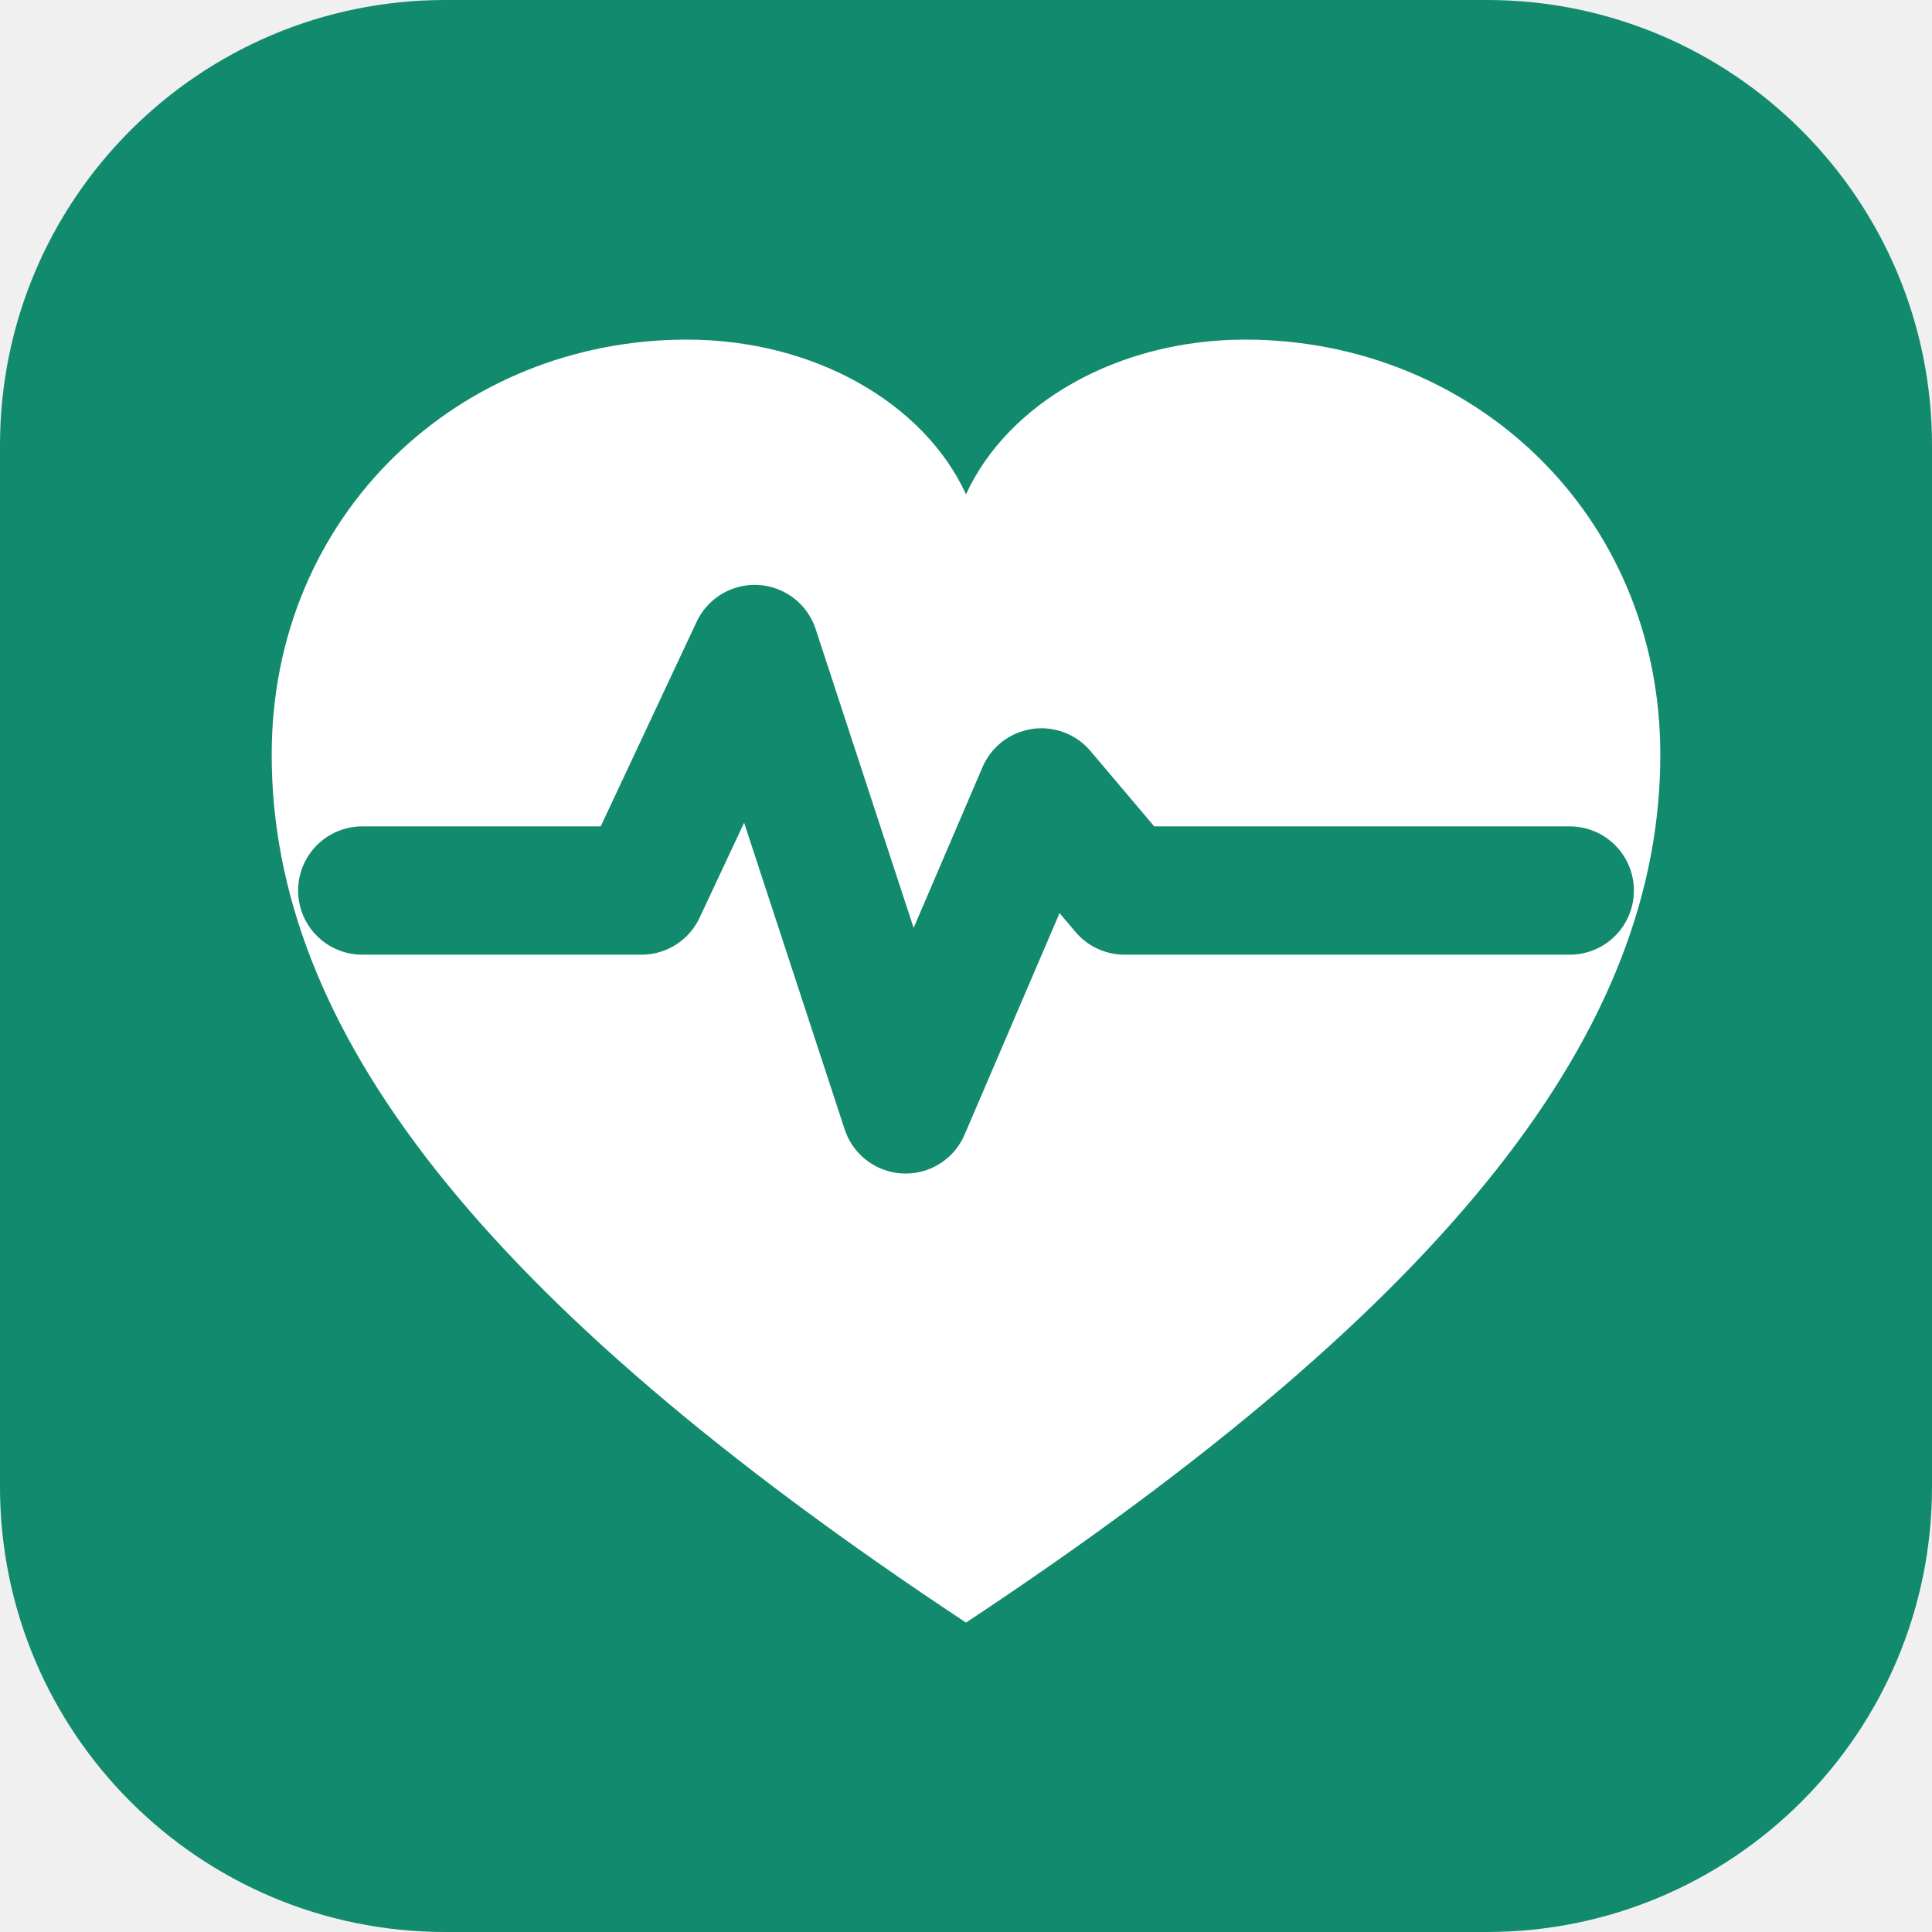
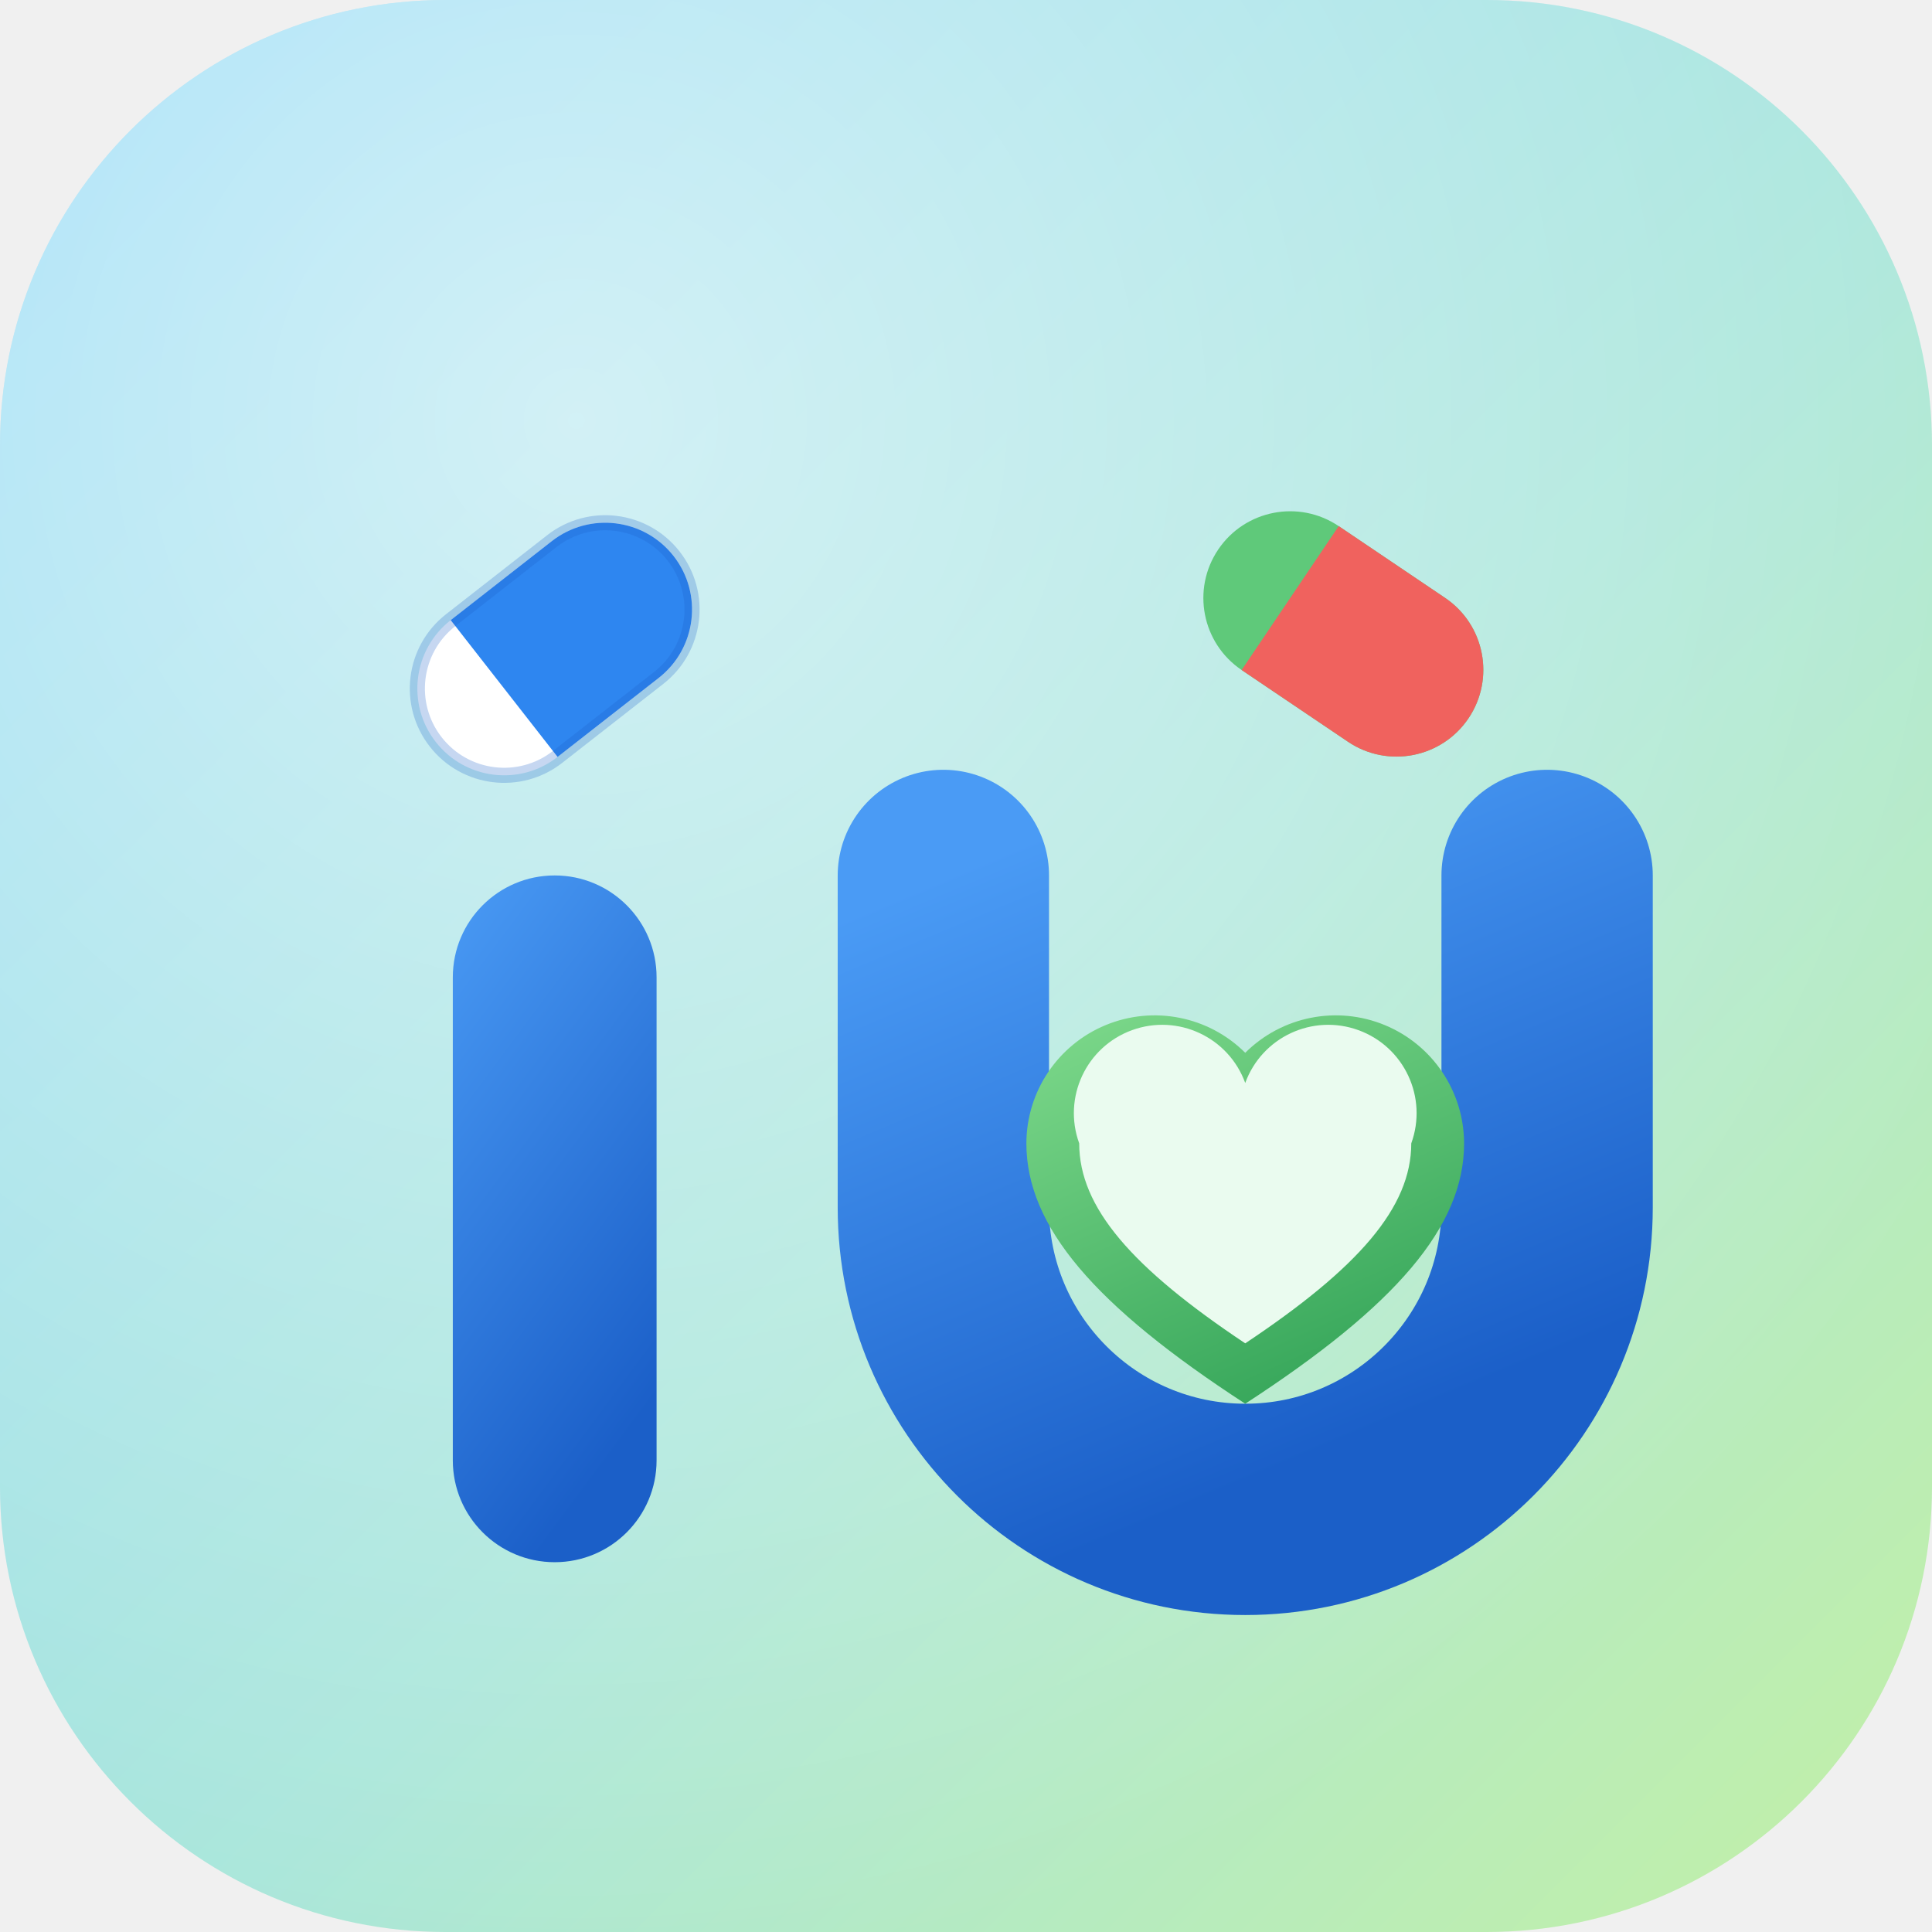
- <svg xmlns="http://www.w3.org/2000/svg" viewBox="0 0 512 512" width="512" height="512" role="img" aria-label="iCare">
-   <rect width="512" height="512" rx="118" fill="#128A6E" />
-   <path d="M256 430C126 344 72 272 72 200c0-64 50-110 110-110 34 0 63 17 74 41 11-24 40-41 74-41 60 0 110 46 110 110 0 72-54 144-184 230z" fill="#ffffff" />
-   <path d="M96 236h74l30-64 40 122 36-84 22 26h118" fill="none" stroke="#128A6E" stroke-width="34" stroke-linecap="round" stroke-linejoin="round" />
+ <svg xmlns="http://www.w3.org/2000/svg" viewBox="0 0 512 512" width="512" height="512" role="img" aria-label="iCareU">
+   <defs>
+     <linearGradient id="bg" x1="0" y1="0" x2="1" y2="1">
+       <stop offset="0" stop-color="#8ED8F8" />
+       <stop offset=".55" stop-color="#A9E6DA" />
+       <stop offset="1" stop-color="#C3F0A4" />
+     </linearGradient>
+     <linearGradient id="blue" x1="0" y1="0" x2="0.4" y2="1">
+       <stop offset="0" stop-color="#4A9BF5" />
+       <stop offset="1" stop-color="#1B5FC8" />
+     </linearGradient>
+     <linearGradient id="green" x1="0" y1="0" x2="0.5" y2="1">
+       <stop offset="0" stop-color="#7FDA8C" />
+       <stop offset="1" stop-color="#39A85C" />
+     </linearGradient>
+     <radialGradient id="glow" cx=".3" cy=".22" r=".8">
+       <stop offset="0" stop-color="#ffffff" stop-opacity=".55" />
+       <stop offset="1" stop-color="#ffffff" stop-opacity="0" />
+     </radialGradient>
+   </defs>
+   <rect width="512" height="512" rx="118" fill="url(#bg)" />
+   <rect width="512" height="512" rx="118" fill="url(#glow)" />
+   <rect x="120" y="232" width="54" height="182" rx="27" fill="url(#blue)" />
+   <path d="M250 232v88a80 80 0 0 0 160 0v-88" fill="none" stroke="url(#blue)" stroke-width="56" stroke-linecap="round" />
+   <path d="M330 372c-40-26-58-47-58-69a34 34 0 0 1 58-24 34 34 0 0 1 58 24c0 22-18 43-58 69z" fill="url(#green)" />
+   <path d="M330 356c-30-20-44-36-44-53a22 22 0 0 1 44-16 22 22 0 0 1 44 16c0 17-14 33-44 53z" fill="#EAFBEF" />
+   <g transform="rotate(-38 147 172)">
+     <rect x="107" y="149" width="80" height="46" rx="23" fill="#ffffff" />
+     <path d="M130 149h34a23 23 0 0 1 0 46h-34z" fill="#2E86F0" />
+     <rect x="107" y="149" width="80" height="46" rx="23" fill="none" stroke="#1B5FC8" stroke-width="4" opacity=".25" />
+   </g>
+   <g transform="rotate(34 356 168)">
+     <rect x="316" y="145" width="80" height="46" rx="23" fill="#5FC97A" />
+     <path d="M339 145h34a23 23 0 0 1 0 46h-34z" fill="#F0625E" />
+   </g>
</svg>
